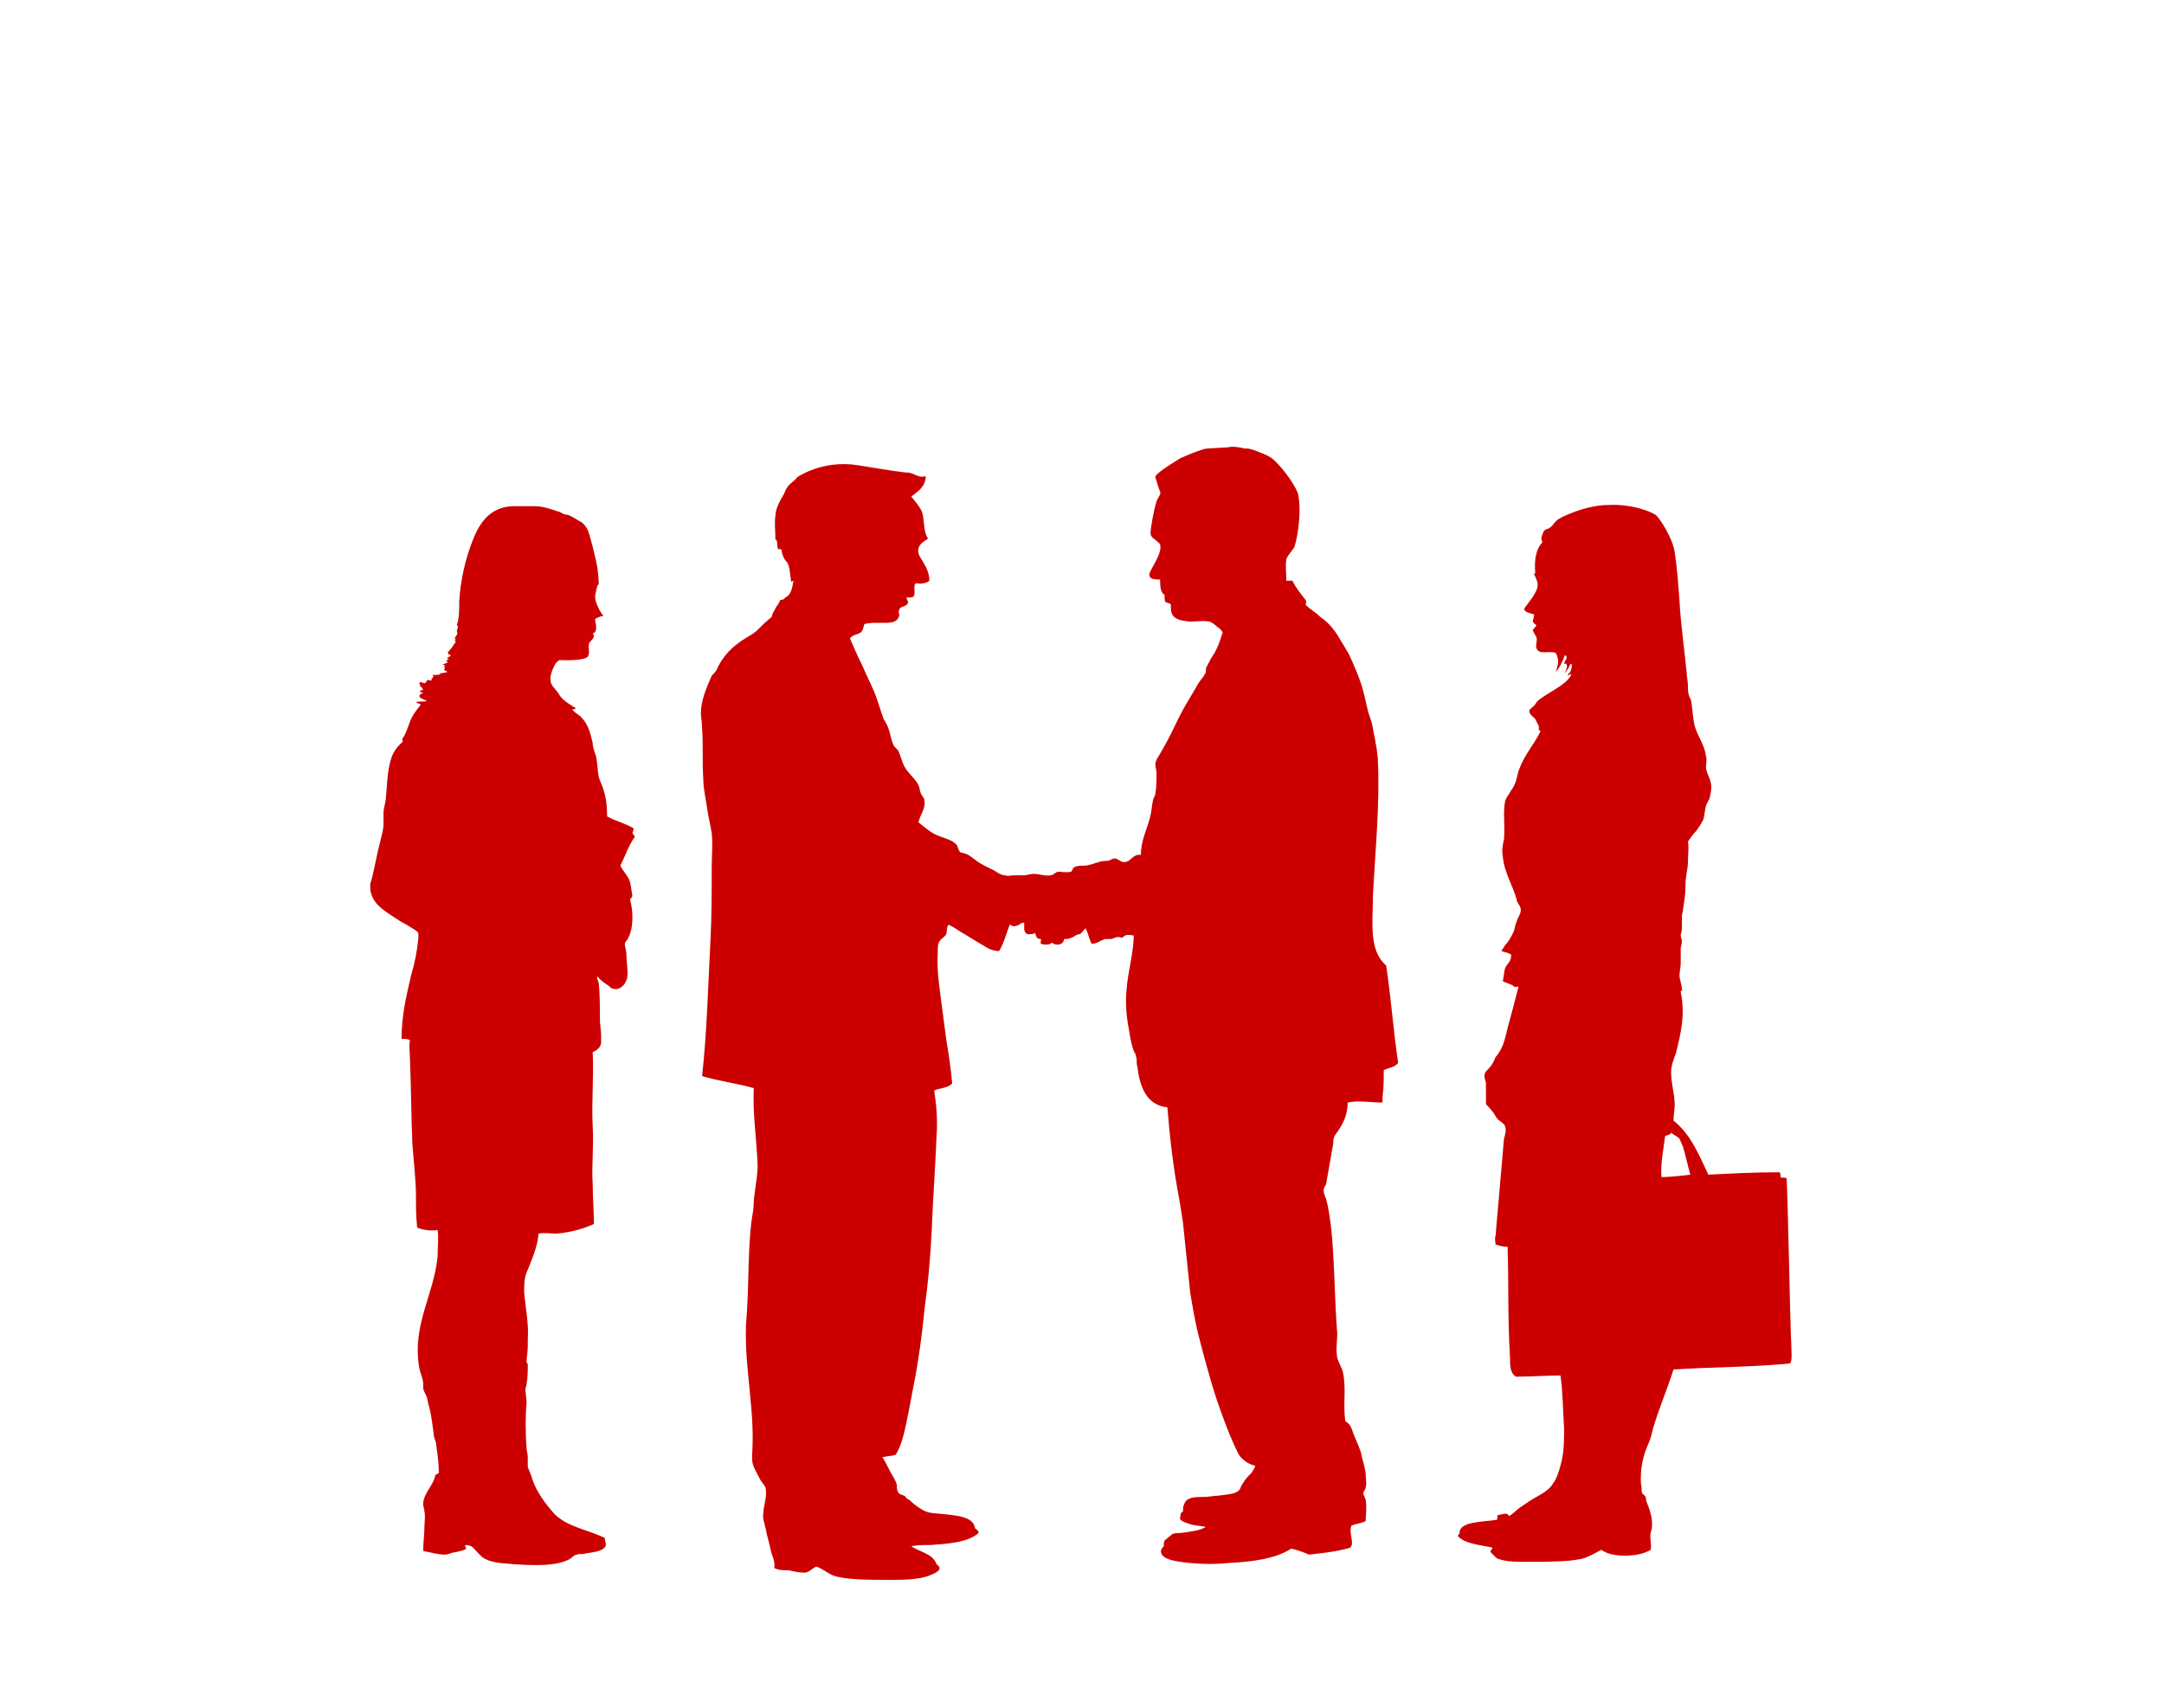
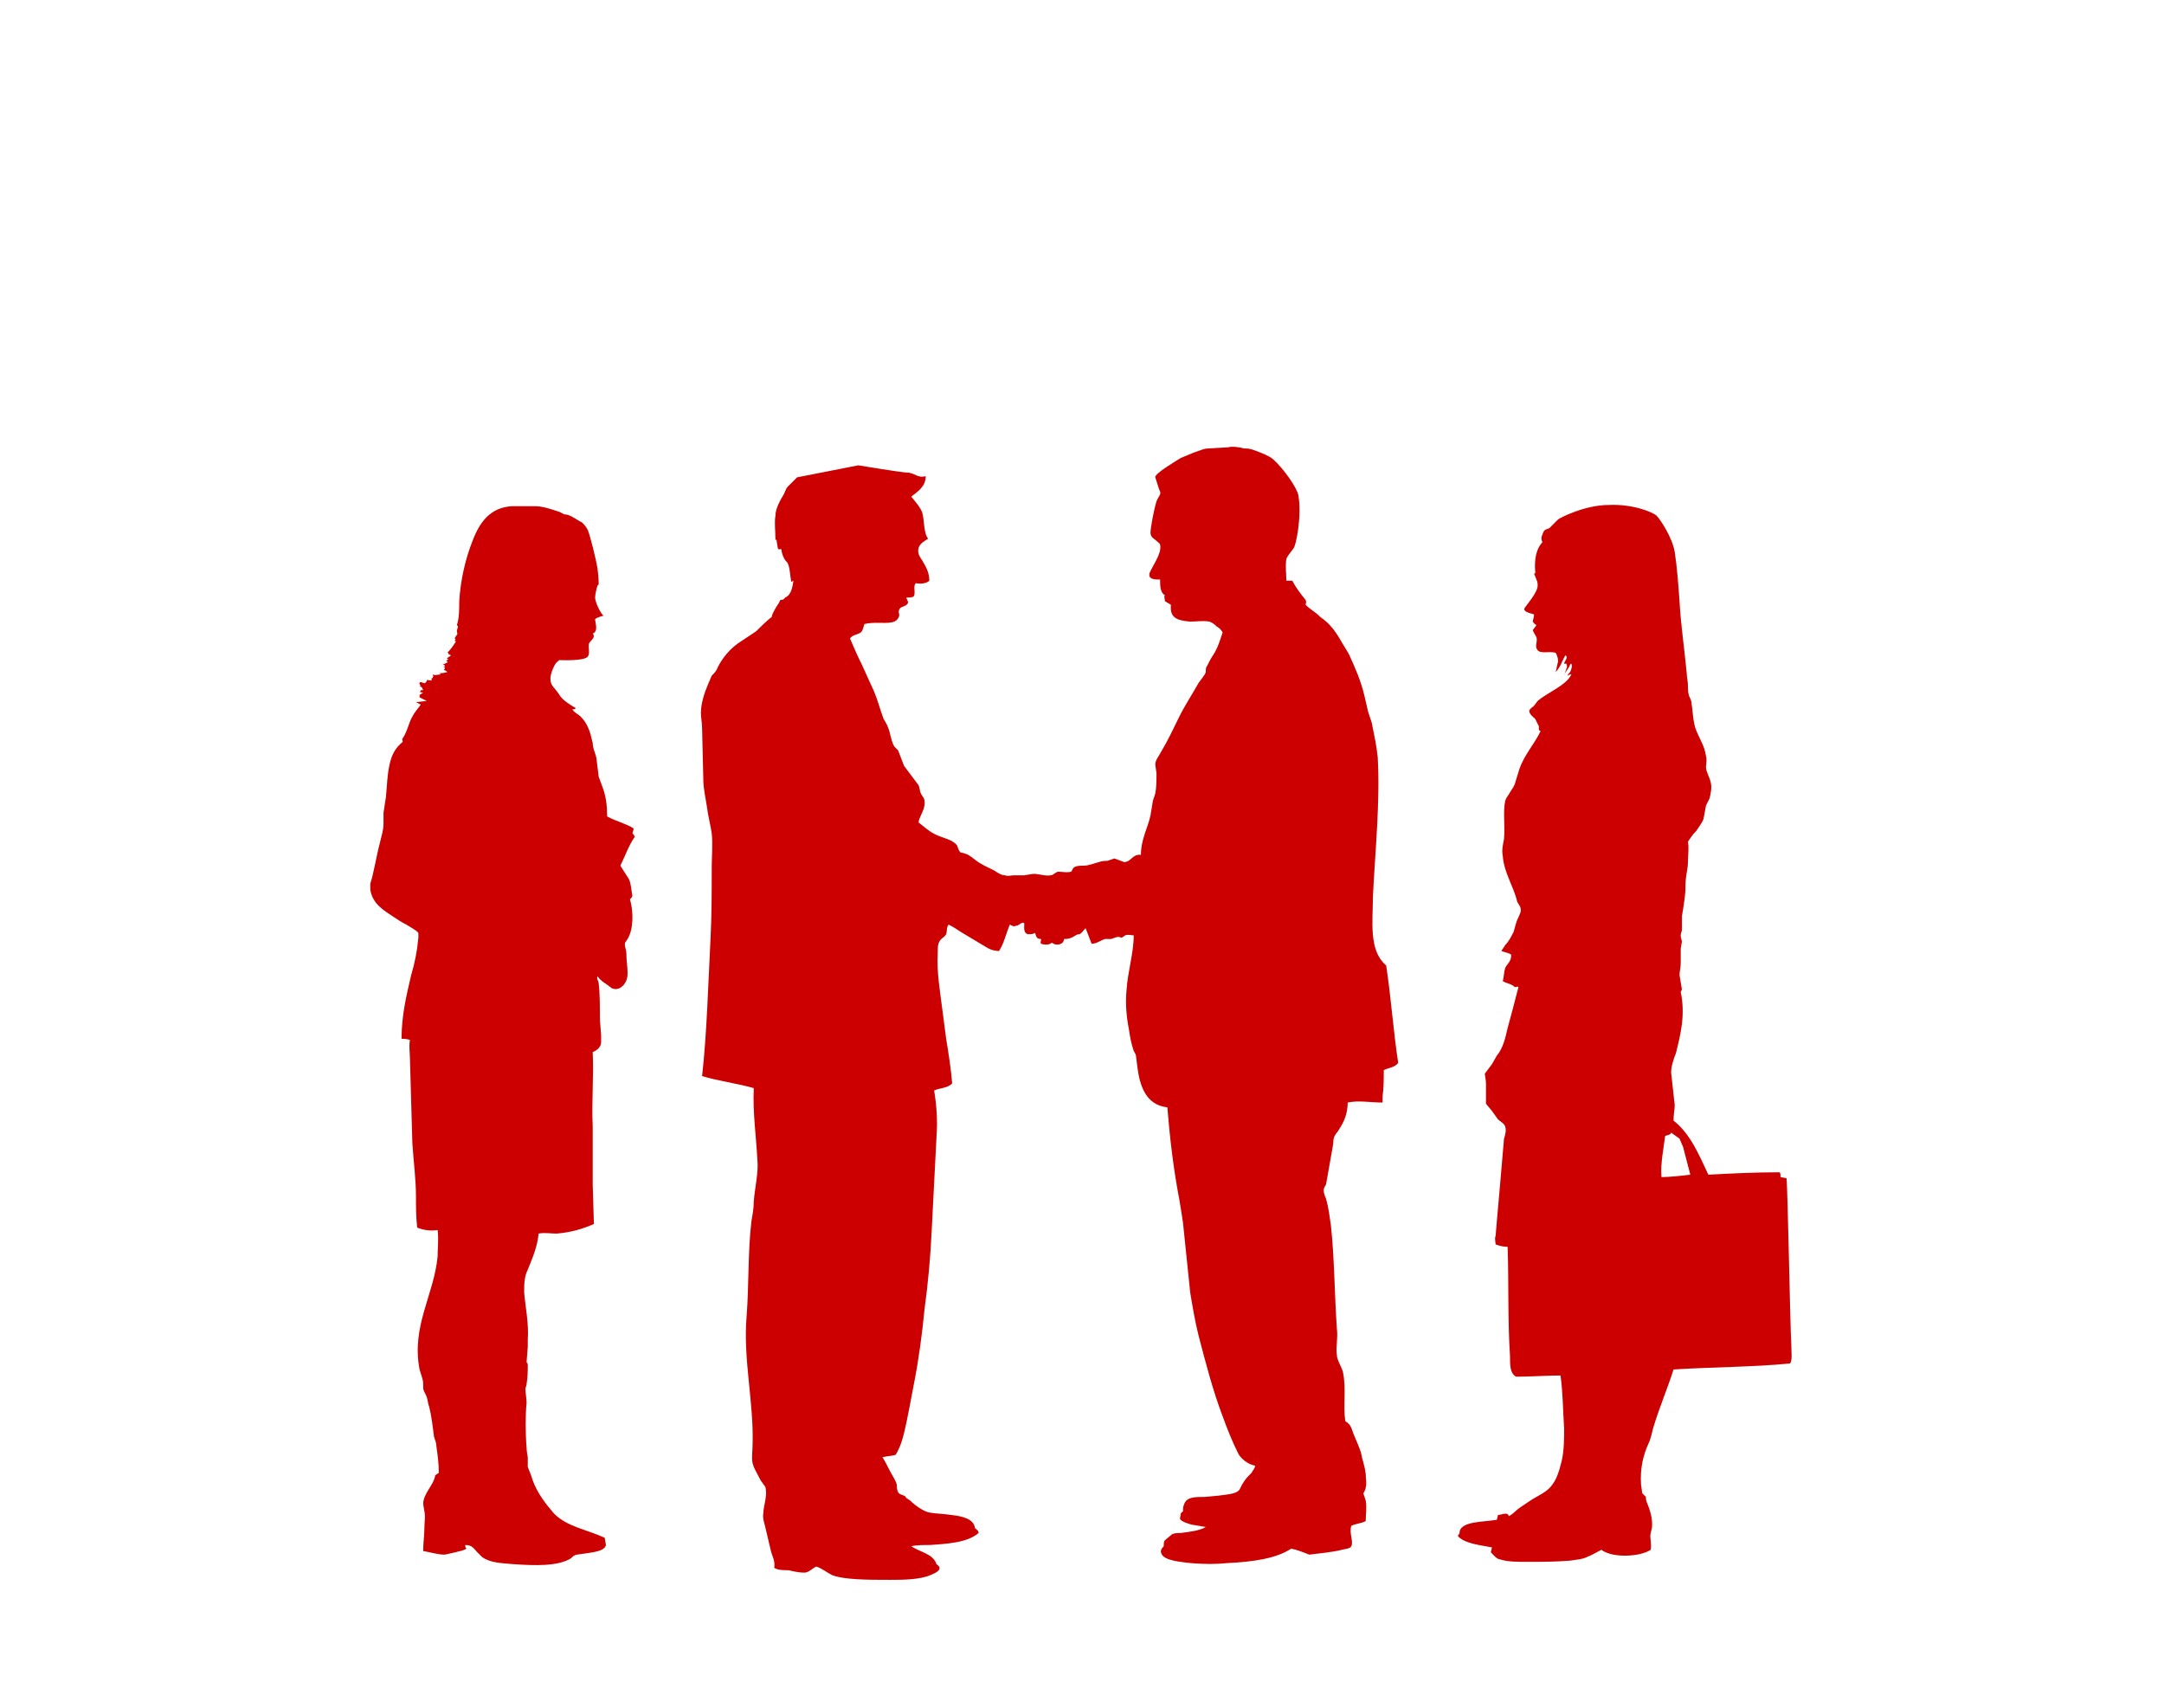
- <svg xmlns="http://www.w3.org/2000/svg" version="1.1" x="0px" y="0px" width="180px" height="142px" viewBox="0 0 180 142" style="enable-background:new 0 0 180 142;" xml:space="preserve">
-   <style type="text/css">
- 
- 	.st0{fill:#CC0000;}
- 
- </style>
-   <g id="guides">
- </g>
-   <g id="Layer_2">
-     <g>
-       <g>
-         <path class="st0" d="M52.7,68.9c-0.6-0.4-1.5-0.6-2.2-1c0-0.9-0.1-1.6-0.3-2.2c-0.1-0.4-0.3-0.7-0.4-1.1     c-0.1-0.5-0.1-1.1-0.2-1.6c-0.1-0.4-0.3-0.8-0.3-1.2c-0.2-0.9-0.4-1.6-1-2.2c-0.2-0.2-0.5-0.3-0.7-0.6c0.1,0,0.2,0,0.3-0.1     c-0.5-0.3-1-0.6-1.3-1c-0.1-0.1-0.1-0.2-0.2-0.3c-0.2-0.3-0.6-0.6-0.6-1c0,0-0.1-0.3,0.2-1c0.3-0.7,0.5-0.6,0.5-0.7     c0.2,0,2.1,0.1,2.4-0.3c0.2-0.3,0-0.7,0.1-1.1c0.1-0.2,0.6-0.5,0.3-0.8c0.5-0.2,0.2-0.9,0.2-1.2c0.2-0.2,0.8-0.3,0.7-0.3     c-0.2-0.1-0.7-1.1-0.7-1.5c0-0.2,0.1-0.7,0.2-1c0,0,0.1-0.1,0.1-0.1s0-0.6-0.1-1.3c-0.1-0.7-0.6-2.7-0.8-3.2     c-0.2-0.4-0.5-0.7-0.6-0.7c-0.2-0.1-0.9-0.6-1.2-0.6c-0.2,0-0.3-0.1-0.5-0.2c-0.6-0.2-1.4-0.5-2.1-0.5c-0.7,0-1.4,0-1.9,0     c-1.8,0.1-2.7,1.3-3.3,2.9c-0.6,1.5-1,3.3-1.1,5c0,0.7,0,1.4-0.2,2c0.2,0.1,0,0.3,0,0.5c0,0.1,0.1,0.2,0,0.3     c-0.1,0.1-0.1,0.2-0.2,0.3c0.2,0,0,0.2,0,0.2c0.1,0,0.1,0,0.1,0.1c-0.2,0.3-0.4,0.6-0.7,0.9l0.1,0l0,0.1c0,0.1,0.1,0,0.2,0.1     c0,0.1-0.4,0.2-0.3,0.3c0.1,0,0.1-0.1,0.1,0c0,0.1-0.2,0.1-0.2,0.2c0.1,0,0.2,0,0.1,0.1c-0.1,0.1-0.3,0.1-0.4,0.2h0v0     c0.1,0,0.2,0,0.2,0.1c0,0.1-0.1,0-0.1,0.1l0.1,0l0,0.1c-0.2,0.2,0.1,0.1,0.2,0.3C36.8,56,36.6,56,36.5,56c0.1,0,0.2,0.1,0.1,0.1     c-0.2,0-0.4,0.1-0.6,0c0,0.1,0.1,0.2,0,0.2l0,0.1l-0.1,0c0,0.1,0,0.2,0,0.2c-0.2,0-0.4-0.1-0.4,0l0,0.1l-0.1,0v0.1     c-0.2,0.1-0.4-0.2-0.5,0c-0.1,0.1,0.2,0.2,0,0.3c0.2,0,0.2,0.1,0.3,0.3c0,0-0.1,0-0.2,0l0,0.1l-0.1,0c0,0.1,0.3,0.1,0.3,0.1     c-0.1,0.1-0.2,0.1-0.3,0.2l0,0.1l0,0.1c0.2,0.1,0.4,0.2,0.6,0.3c-0.3,0.1-0.6,0-0.9,0.1c0.1,0.1,0.3,0.1,0.4,0.2     c-0.2,0.3-0.5,0.6-0.7,1c-0.3,0.5-0.4,1.2-0.8,1.8c-0.1,0.1,0,0.2,0,0.3c-0.6,0.5-0.9,1-1.1,1.9c-0.2,0.9-0.2,1.7-0.3,2.7     c0,0.4-0.2,0.9-0.2,1.3c0,0.3,0,0.6,0,0.9c0,0.6-0.2,1.1-0.3,1.6c-0.3,1.1-0.5,2.5-0.8,3.4V74c0.2,1.2,1.1,1.7,2,2.3     c0.3,0.2,0.6,0.4,1,0.6c0.3,0.2,0.9,0.5,1,0.7c0,0.1,0,0.3,0,0.4c-0.1,1.1-0.3,2.1-0.6,3.1c-0.4,1.7-0.8,3.4-0.8,5.3     c0.2,0,0.5,0,0.7,0.1c-0.1,0.5,0,1.1,0,1.6c0.1,2.3,0.1,4.7,0.2,7c0.1,1.5,0.3,3,0.3,4.4c0,0.9,0,1.7,0.1,2.6     c0.5,0.2,1.1,0.3,1.7,0.2c0.1,0.7,0,1.5,0,2.2c-0.3,3.2-2.2,5.8-1.5,9.4c0.1,0.4,0.3,0.8,0.3,1.2c0,0.1,0,0.2,0,0.3     c0,0.3,0.2,0.5,0.3,0.8c0.1,0.3,0.1,0.6,0.2,0.8c0.2,0.8,0.3,1.7,0.4,2.5c0.1,0.3,0.2,0.5,0.2,0.8c0.1,0.7,0.2,1.4,0.2,2.2     c-0.1,0.1-0.2,0.1-0.3,0.2c-0.1,0.8-1,1.5-1,2.4c0,0.2,0.1,0.4,0.1,0.6c0.1,0.4,0,0.9,0,1.4c0,0.6-0.1,1.2-0.1,1.9     c0.6,0.1,1.2,0.3,1.8,0.3c0.3,0,0.6-0.2,0.9-0.2c0.3-0.1,0.6-0.1,0.9-0.3c-0.1-0.1-0.1-0.2-0.1-0.3c0.6,0,0.7,0.3,1,0.6     c0.1,0.1,0.3,0.3,0.4,0.4c0.7,0.5,1.6,0.5,2.7,0.6c1.6,0.1,3.6,0.2,4.7-0.5c0.1-0.1,0.3-0.3,0.5-0.3c0.2-0.1,0.5,0,0.7-0.1     c0.7-0.1,1.6-0.2,1.7-0.7c0-0.2-0.1-0.4-0.1-0.6c-1.5-0.7-3.1-0.9-4.2-2c-0.7-0.8-1.4-1.7-1.8-2.8c-0.1-0.4-0.3-0.8-0.4-1.1     c0-0.3,0-0.5,0-0.8c0-0.3-0.1-0.5-0.1-0.8c-0.1-1.2-0.1-2.8,0-3.7c0-0.4-0.1-0.9-0.1-1.2c0-0.1,0.1-0.2,0.1-0.4     c0.1-0.5,0.1-1.2,0.1-1.6c0-0.1-0.1-0.2-0.1-0.2c0-0.4,0.1-0.9,0.1-1.3c0-0.2,0-0.4,0-0.6c0.1-1.3-0.2-2.7-0.3-3.9     c0-0.7,0-1.3,0.3-1.9c0.4-1,0.8-1.9,0.9-3c0.5-0.1,1,0,1.5,0c1.2-0.1,2.2-0.4,3.1-0.8c0-1.1-0.1-2.2-0.1-3.3     c-0.1-1.6,0.1-3.2,0-4.8c-0.1-2.1,0.1-4.2,0-6.2c0.3-0.1,0.7-0.4,0.7-0.8c0-0.2,0-0.4,0-0.6c0-0.4-0.1-0.9-0.1-1.3     c0-1,0-2.2-0.1-3c0-0.2-0.2-0.4-0.1-0.6c0.2,0.3,0.5,0.5,0.8,0.7c0.2,0.1,0.3,0.3,0.4,0.3c0.5,0.2,0.8-0.1,1-0.3     c0.2-0.3,0.3-0.5,0.3-1c0-0.4-0.1-1.1-0.1-1.6c0-0.3-0.2-0.7-0.1-0.9c0-0.1,0.2-0.2,0.2-0.3c0.5-0.8,0.5-2.3,0.2-3.3     c0.1-0.1,0.2-0.2,0.2-0.3c-0.1-0.5-0.1-1-0.3-1.4c-0.2-0.4-0.5-0.7-0.7-1.1c0.4-0.8,0.7-1.7,1.2-2.4c0-0.1-0.1-0.1-0.1-0.2     C52.5,69.3,52.7,69.2,52.7,68.9z M114.2,77.8c-0.1-1.1,0-2.2,0-3.3c0.2-3.9,0.6-7.8,0.4-11.5c-0.1-1-0.3-1.9-0.5-2.9     c-0.1-0.3-0.2-0.6-0.3-0.9c-0.1-0.4-0.2-0.9-0.3-1.3c-0.3-1.3-0.8-2.4-1.3-3.5c-0.2-0.3-0.4-0.7-0.6-1c-0.4-0.7-0.8-1.3-1.4-1.8     c-0.1-0.1-0.3-0.2-0.5-0.4c-0.3-0.3-0.7-0.5-1.1-0.9c0-0.1,0.1-0.2,0-0.4c-0.4-0.5-0.8-1-1.1-1.6c-0.2,0-0.3,0-0.5,0     c0-0.6-0.1-1.2,0-1.8c0.1-0.3,0.4-0.6,0.6-0.9c0.2-0.2,0.7-2.7,0.4-4.4c-0.1-0.6-1.2-2.2-2.1-3c-0.3-0.3-1.4-0.7-1.7-0.8     c-0.3-0.1-0.5-0.1-0.7-0.1c-0.3-0.1-1.1-0.2-1.3-0.1c-0.2,0-1.5,0.1-1.7,0.1c-0.3,0-0.5,0.1-0.8,0.2c-0.6,0.2-1,0.4-1.5,0.6     c-0.3,0.2-2.2,1.3-2.1,1.6c0.1,0.3,0.3,1,0.4,1.2c0.1,0.2-0.2,0.5-0.3,0.8c-0.2,0.6-0.5,2.2-0.5,2.6c0,0.4,0.3,0.5,0.4,0.6     c0.1,0.1,0.4,0.3,0.4,0.4c0.2,0.8-0.9,2.1-0.9,2.5c0,0.4,0.5,0.4,0.9,0.4c0,0.5,0,1.1,0.4,1.3c-0.1,0.1,0,0.3,0,0.5     c0.1,0.2,0.4,0.1,0.5,0.3c-0.1,1.1,0.5,1.3,1.6,1.4c0.5,0,1.1-0.1,1.6,0c0.3,0.1,0.5,0.3,0.6,0.4c0.2,0.1,0.4,0.3,0.5,0.5     c-0.2,0.6-0.4,1.3-0.8,1.9c-0.2,0.3-0.3,0.5-0.5,0.9c-0.1,0.1-0.1,0.3-0.1,0.5c-0.1,0.3-0.4,0.6-0.6,0.9     c-0.5,0.9-1.1,1.8-1.6,2.8c-0.5,1-0.9,1.9-1.5,2.9c-0.2,0.4-0.5,0.7-0.5,1.1c0,0.2,0.1,0.5,0.1,0.7c0,0.5,0,1.2-0.1,1.7     c0,0.2-0.2,0.4-0.2,0.6c-0.1,0.4-0.1,0.8-0.2,1.2c-0.2,1-0.8,2-0.8,3.3c-0.7-0.1-0.8,0.6-1.4,0.6c-0.3,0-0.5-0.3-0.8-0.3     c-0.2,0-0.4,0.2-0.6,0.2c-0.2,0-0.4,0-0.7,0.1c-0.4,0.1-0.8,0.3-1.3,0.3c-0.2,0-0.5,0-0.7,0.1c-0.2,0.1-0.2,0.3-0.3,0.4     c-0.4,0.1-0.7,0-1.1,0c-0.3,0.1-0.4,0.3-0.6,0.3c-0.5,0.1-1.2-0.2-1.6-0.1c-0.2,0-0.4,0.1-0.6,0.1c-0.2,0-0.5,0-0.8,0     c-0.3,0-0.6,0.1-0.8,0c-0.3,0-0.6-0.2-0.9-0.4c-0.6-0.3-1.1-0.5-1.6-0.9c-0.4-0.3-0.6-0.5-1.2-0.6c-0.2-0.2-0.2-0.4-0.3-0.6     c-0.4-0.5-1.2-0.6-1.8-0.9c-0.6-0.3-1-0.7-1.4-1c0.1-0.6,0.6-1.1,0.5-1.8c0-0.2-0.2-0.4-0.3-0.6c-0.1-0.2-0.1-0.5-0.2-0.7     c-0.3-0.6-0.9-1-1.2-1.6c-0.2-0.4-0.3-0.9-0.5-1.3c-0.1-0.1-0.2-0.2-0.3-0.3c-0.2-0.3-0.3-0.8-0.4-1.2c-0.1-0.4-0.3-0.8-0.5-1.1     c-0.3-0.8-0.5-1.6-0.8-2.3c-0.3-0.7-0.7-1.5-1-2.2c-0.4-0.8-0.7-1.5-1-2.2c0.2-0.3,0.6-0.3,0.9-0.5c0.2-0.2,0.2-0.4,0.3-0.7     c0.4-0.1,0.8-0.1,1.1-0.1c0.9,0,1.6,0.1,1.8-0.6c0-0.2-0.1-0.3,0-0.5c0.1-0.3,0.5-0.2,0.7-0.5c0.1-0.2-0.1-0.3-0.1-0.5     c0.2,0,0.5,0,0.6-0.1c0.2-0.3-0.1-0.9,0.2-1.1c0.4,0.1,0.9,0,1.1-0.2c0-0.7-0.3-1.2-0.6-1.7c-0.2-0.3-0.4-0.6-0.3-1     c0.1-0.4,0.5-0.6,0.8-0.8c-0.4-0.5-0.3-1.6-0.5-2.2c-0.2-0.5-0.6-0.9-0.9-1.3c0.5-0.4,1.2-0.8,1.2-1.7c-0.7,0.2-0.9-0.3-1.6-0.3     c-0.1,0-1-0.1-4-0.6c-3-0.5-5.1,1-5.1,1c-0.2,0.3-0.6,0.5-0.8,0.8c-0.1,0.1-0.2,0.4-0.3,0.6c-0.3,0.5-0.7,1.2-0.7,1.8     c-0.1,0.6,0,1.2,0,2l0.1,0l0,0.1h0c0.1,0.1,0,0.4,0.1,0.6c0.1,0.2,0.1,0,0.3,0.1c0,0.2,0.1,0.5,0.2,0.7c0.1,0.2,0.2,0.3,0.3,0.4     c0.2,0.4,0.2,0.9,0.3,1.5c0,0.2,0.1,0,0.2,0c-0.1,0.6-0.2,1.2-0.7,1.4c-0.1,0.2-0.3,0.2-0.4,0.2c-0.1,0.3-0.3,0.5-0.4,0.7     c-0.1,0.2-0.3,0.5-0.3,0.7c-0.5,0.4-0.9,0.8-1.3,1.2c-0.5,0.4-1,0.6-1.5,1c-0.7,0.5-1.3,1.2-1.7,2c-0.1,0.3-0.3,0.5-0.5,0.7     c-0.1,0.2-0.2,0.5-0.3,0.7c-0.3,0.7-0.6,1.6-0.6,2.4c0,0.4,0.1,0.8,0.1,1.3c0.1,1.3,0,2.8,0.1,4.2c0,0.8,0.2,1.6,0.3,2.3     c0.1,0.8,0.3,1.5,0.4,2.2c0.1,0.9,0,1.9,0,2.9c0,2.1,0,3.9-0.1,5.9c-0.2,3.9-0.3,7.8-0.7,11.4c1.3,0.4,2.9,0.6,4.3,1     c-0.1,2,0.2,4,0.3,6c0.1,1-0.2,2.2-0.3,3.4c0,0.6-0.1,1.1-0.2,1.7c-0.3,2.5-0.2,5.4-0.4,7.9c-0.3,3.5,0.6,7.1,0.5,10.6     c0,0.6-0.1,1.1,0,1.6c0.1,0.4,0.3,0.7,0.5,1.1c0.1,0.2,0.2,0.4,0.3,0.5c0.1,0.2,0.3,0.3,0.3,0.6c0.1,0.6-0.2,1.4-0.2,1.9     c-0.1,0.5,0.1,0.9,0.2,1.4c0.1,0.6,0.3,1.1,0.4,1.7c0.1,0.5,0.4,0.9,0.3,1.5c0.3,0.2,0.8,0.2,1.2,0.2c0.4,0.1,0.9,0.2,1.3,0.2     c0.4,0,0.7-0.4,1-0.5c0.4,0.1,0.9,0.5,1.3,0.7c1,0.4,3.1,0.4,4.8,0.4c1,0,2.5,0,3.4-0.4c0.5-0.2,1.1-0.5,0.5-0.9     c-0.3-0.9-1.4-1-2.1-1.5c0.5-0.1,1-0.1,1.6-0.1c1.4-0.1,3.1-0.2,4-1c0-0.2-0.2-0.3-0.3-0.4c-0.1-0.8-1.1-1-2-1.1     c-0.6-0.1-1.3-0.1-1.8-0.2c-0.5-0.1-1.2-0.6-1.6-1c-0.1-0.1-0.2-0.1-0.3-0.2c-0.1-0.1-0.1-0.2-0.2-0.2c-0.2-0.1-0.4-0.1-0.5-0.3     c-0.1-0.2-0.1-0.4-0.1-0.6c-0.1-0.4-0.4-0.8-0.6-1.2c-0.2-0.4-0.4-0.8-0.6-1.1c0.4-0.1,0.8-0.1,1.1-0.2c0.5-0.8,0.7-1.8,0.9-2.7     c0.2-1,0.4-2,0.6-3.1c0.4-2,0.7-4.2,0.9-6.3c0.3-2.2,0.5-4.4,0.6-6.6c0.1-2.6,0.3-5.2,0.4-7.8c0.1-1.3,0-2.6-0.2-3.8     c0.4-0.2,1.2-0.2,1.5-0.6c-0.1-1.2-0.3-2.5-0.5-3.7c-0.1-0.8-0.2-1.5-0.3-2.3c-0.2-1.6-0.5-3.3-0.4-4.8c0-0.6,0-0.9,0.3-1.2     c0.1-0.1,0.3-0.2,0.4-0.4c0.1-0.3,0-0.5,0.2-0.8c0.4,0.2,0.7,0.4,1,0.6c0.7,0.4,1.3,0.8,2,1.2c0.3,0.2,0.7,0.4,1.2,0.4     c0.4-0.6,0.6-1.5,0.9-2.2c0.2,0.1,0.3,0.2,0.5,0.1c0.3,0,0.5-0.4,0.7-0.2c0,0.3-0.1,0.8,0.3,0.9c0.3,0,0.4,0,0.6-0.1     c0.1,0.3,0.1,0.5,0.5,0.5c0,0.2-0.1,0.3,0,0.4c0.3,0.1,0.7,0.1,0.9-0.1c0.3,0.3,1,0.2,1-0.3c0.2,0,0.4,0,0.6-0.1     c0.3-0.1,0.4-0.3,0.7-0.3c0.2-0.1,0.3-0.3,0.5-0.5c0.2,0.4,0.3,0.9,0.5,1.3c0.4,0,0.8-0.3,1.1-0.4c0.1,0,0.3,0,0.5,0     c0.2,0,0.5-0.3,0.9-0.1c0.1,0,0.1-0.1,0.3-0.2c0.2-0.1,0.5,0,0.7,0c0,1.5-0.5,3-0.6,4.6c-0.1,1.1,0,2.2,0.2,3.2     c0.1,0.7,0.2,1.2,0.4,1.8c0.1,0.2,0.2,0.3,0.2,0.5c0.1,0.2,0,0.5,0.1,0.8c0.2,1.6,0.7,3.2,2.5,3.4c0.2,2.5,0.5,5.1,1,7.7     c0.1,0.6,0.2,1.2,0.3,1.9c0.2,1.9,0.4,3.9,0.6,5.8c0.2,1.2,0.4,2.4,0.7,3.6c0.6,2.3,1.2,4.6,2,6.7c0.4,1.1,0.8,2.1,1.3,3.1     c0.2,0.4,0.8,0.9,1.4,1c0,0.2-0.2,0.4-0.3,0.6c-0.4,0.4-0.5,0.5-0.8,1c-0.1,0.1-0.1,0.3-0.2,0.4c-0.3,0.4-1.2,0.4-1.8,0.5     c-0.4,0-0.7,0.1-1.1,0.1c-0.8,0-1.5,0-1.7,0.6c-0.1,0.2-0.1,0.4-0.1,0.6c-0.1,0.1-0.2,0.1-0.2,0.3c0,0.1-0.1,0.3,0,0.4     c0.2,0.2,0.6,0.3,0.9,0.4c0.4,0.1,0.8,0.1,1.2,0.2c-0.5,0.3-1.3,0.4-2.1,0.5c-0.2,0-0.5,0-0.7,0.1c-0.1,0.1-0.5,0.4-0.6,0.5     c-0.1,0.1-0.1,0.3-0.1,0.5c-0.2,0.2-0.3,0.4-0.2,0.6c0.2,0.6,1.6,0.7,2.4,0.8c1.1,0.1,2.2,0.1,3.1,0c2.2-0.1,4.1-0.4,5.3-1.2     c0.5,0.1,1,0.3,1.5,0.5c0.8-0.1,1.9-0.2,2.7-0.4c0.4-0.1,0.7-0.1,0.8-0.3c0.2-0.4-0.2-1.1,0-1.7c0.4-0.2,0.9-0.2,1.2-0.4     c0-0.5,0.1-1.1,0-1.7c0-0.2-0.2-0.4-0.2-0.6c0-0.2,0.2-0.3,0.2-0.5c0.1-0.3,0-0.7,0-1.1c-0.1-0.8-0.3-1.2-0.4-1.8     c-0.2-0.6-0.4-1-0.6-1.5c-0.2-0.5-0.2-0.8-0.7-1.1c-0.2-1.3,0.1-2.7-0.2-4.1c-0.1-0.4-0.5-1-0.5-1.4c-0.1-0.7,0.1-1.4,0-2.2     c-0.2-2.8-0.2-5.9-0.5-8.6c-0.1-0.7-0.2-1.5-0.4-2.2c-0.1-0.2-0.2-0.5-0.2-0.7c0-0.2,0.1-0.3,0.2-0.5c0.1-0.5,0.2-1.2,0.3-1.7     c0.1-0.6,0.2-1.1,0.3-1.7c0-0.2,0-0.4,0.1-0.6c0.1-0.2,0.3-0.4,0.4-0.6c0.4-0.6,0.7-1.3,0.7-2.2c0.9-0.2,1.9,0,2.9,0     c0-0.1,0-0.4,0-0.5c0.1-0.7,0.1-1.5,0.1-2.2c0.4-0.2,0.9-0.2,1.2-0.6c-0.4-2.6-0.6-5.5-1-8.1C114.5,79.6,114.3,78.7,114.2,77.8z      M149,111.9c-0.1-1.7-0.3-13.2-0.4-13.9c-0.1-0.1-0.4,0-0.5-0.1c0-0.2,0-0.4-0.1-0.4c-2.1,0-4,0.1-5.9,0.2     c-0.8-1.7-1.5-3.4-2.9-4.5c0-0.5,0.1-0.9,0.1-1.3c0-0.9-0.3-1.8-0.3-2.7c0-0.5,0.2-1.1,0.4-1.6c0.4-1.6,0.8-3.2,0.4-5.1     c0-0.2,0.2,0,0.1-0.2c0-0.4-0.2-0.8-0.2-1.2c0-0.3,0.1-0.6,0.1-1c0-0.4,0-0.8,0-1.2c0-0.2,0.1-0.4,0.1-0.6c0-0.2-0.1-0.3-0.1-0.5     c0-0.2,0.1-0.3,0.1-0.5c0-0.4,0-0.7,0-1.1c0-0.2,0.1-0.4,0.1-0.6c0.1-0.7,0.2-1.2,0.2-2c0-0.8,0.2-1.3,0.2-1.9     c0-0.5,0.1-1.2,0-1.7c0.2-0.3,0.4-0.6,0.7-0.9c0.2-0.3,0.5-0.7,0.6-1c0.1-0.4,0.1-0.7,0.2-1.1c0.1-0.2,0.2-0.4,0.3-0.6     c0.1-0.4,0.2-0.9,0.1-1.3c-0.1-0.5-0.4-0.9-0.4-1.3c0-0.2,0.1-0.6,0-0.9c-0.1-0.9-0.6-1.5-0.9-2.4c-0.2-0.7-0.2-1.4-0.3-2     c0-0.2-0.1-0.4-0.2-0.6c-0.1-0.3-0.1-0.6-0.1-0.9c0-0.3-0.1-0.7-0.1-1c-0.2-2.1-0.5-4.1-0.6-6c-0.1-1.4-0.2-2.8-0.4-4.1     c-0.2-1.2-1.2-2.7-1.5-3c-0.3-0.3-2-1-4-0.9c-2,0-4.1,1.1-4.2,1.2c-0.3,0.2-0.4,0.5-0.7,0.7c-0.1,0.1-0.4,0.1-0.5,0.3     c-0.1,0.3-0.3,0.5-0.1,0.9c-0.5,0.5-0.7,1.4-0.6,2.5c0,0.1,0,0.1-0.1,0.1c0,0.1,0.1,0.2,0.2,0.5c0.1,0.2,0.1,0.4,0.1,0.5     c0,0.6-1,1.7-1.1,1.9c-0.1,0.3,0.5,0.4,0.8,0.5c0,0.3-0.1,0.4-0.1,0.6c0.1,0.2,0.2,0.2,0.3,0.3c0,0.1-0.2,0.2-0.3,0.4     c0,0.1,0.2,0.4,0.3,0.6c0.1,0.3-0.1,0.7,0,0.9c0.2,0.6,1,0.2,1.6,0.4c0,0,0.2,0.3,0.2,0.7s-0.2,0.9-0.2,0.9     c0.1-0.1,0.4-0.5,0.5-0.8c0.2-0.3,0.2-0.6,0.3-0.6c0.3,0.2-0.1,0.5-0.1,0.7c0,0,0.2,0,0.2,0c0,0.1,0.1,0.2,0,0.4     c-0.1,0.3-0.2,0.6-0.2,0.5c0,0,0.2-0.3,0.4-0.6c0.1-0.2,0.1-0.3,0.2-0.3c0.1,0.2,0,0.5-0.1,0.7c-0.1,0.1-0.2,0.2-0.2,0.3     c0,0,0.3-0.2,0.3-0.1c-0.4,0.9-2,1.5-2.8,2.2c-0.1,0.1-0.2,0.3-0.3,0.4c-0.1,0.1-0.3,0.2-0.4,0.4c0,0.3,0.3,0.5,0.5,0.7     c0.1,0.2,0.2,0.4,0.3,0.6v0.3c0,0.1,0.2,0,0.1,0.2c-0.5,1-1.3,1.9-1.7,3c-0.2,0.4-0.2,0.9-0.4,1.3c-0.1,0.3-0.3,0.5-0.4,0.7     c-0.1,0.2-0.3,0.4-0.4,0.7c-0.2,1,0,2-0.1,3.2c-0.1,0.5-0.2,0.9-0.1,1.4c0.1,1.4,0.9,2.5,1.2,3.8c0.1,0.2,0.3,0.4,0.3,0.7     c0,0.3-0.3,0.7-0.4,1.1c-0.1,0.2-0.1,0.5-0.2,0.7c-0.2,0.4-0.4,0.8-0.7,1.1c-0.1,0.2-0.3,0.4-0.3,0.5c0.2,0.1,0.5,0.1,0.8,0.3     c0,0.6-0.3,0.7-0.5,1.1c-0.1,0.3-0.1,0.7-0.2,1.1c0.3,0.2,0.7,0.2,1,0.5c0.2,0,0.2-0.1,0.3,0c-0.3,1.2-0.6,2.3-0.9,3.4     c-0.2,0.9-0.4,1.7-0.9,2.3c-0.2,0.2-0.2,0.5-0.4,0.7c-0.1,0.3-0.5,0.5-0.6,0.8c-0.1,0.3,0.1,0.6,0.1,0.8s0,0.5,0,0.8     c0,0.3,0,0.7,0,0.9c0.1,0.2,0.4,0.4,0.5,0.6c0.2,0.2,0.3,0.5,0.5,0.7c0.2,0.2,0.5,0.3,0.6,0.6c0.1,0.3,0,0.7-0.1,1     c-0.2,2.3-0.4,4.7-0.6,6.9l-0.1,1.2c-0.1,0.2,0,0.5,0,0.7c0.3,0.1,0.6,0.2,1,0.2c0.1,2.9,0,6.1,0.2,9.1c0,0.8,0,1.4,0.5,1.7     c1.2,0,2.6-0.1,3.7-0.1c0.2,1.4,0.2,2.9,0.3,4.4c0,0.9,0,1.8-0.2,2.7c-0.2,0.8-0.4,1.5-0.8,2c-0.4,0.6-1.2,0.9-1.8,1.3     c-0.3,0.2-0.6,0.4-0.9,0.6c-0.3,0.2-0.5,0.5-0.9,0.7c-0.1-0.4-0.6-0.1-0.9-0.1c-0.1,0.1,0,0.3-0.1,0.4c-1.1,0.2-3.1,0.1-3.1,1.1     c0,0.1-0.2,0.2-0.1,0.3c0.6,0.6,1.8,0.7,2.8,0.9c0.1,0.2-0.2,0.2-0.1,0.4c0.2,0.2,0.5,0.6,0.8,0.6c0.6,0.2,1.4,0.2,2.2,0.2     c1.2,0,2.4,0,3.6-0.1c0.6-0.1,1-0.1,1.4-0.3c0.5-0.2,0.8-0.4,1.2-0.6c0.9,0.7,3.2,0.6,4.1,0c0.1-0.5-0.1-1,0-1.4     c0-0.1,0.1-0.3,0.1-0.4c0.1-0.8-0.2-1.6-0.4-2.1c-0.1-0.2-0.1-0.4-0.1-0.5c-0.1-0.1-0.2-0.2-0.3-0.3c-0.1-0.2,0-0.5-0.1-0.7     c-0.1-1.4,0.2-2.5,0.6-3.4c0.2-0.4,0.3-0.9,0.4-1.3c0.5-1.7,1.2-3.3,1.7-4.9c3.1-0.2,6.7-0.2,9.7-0.5     C149.1,113.1,149,112.5,149,111.9z M138.2,97.9c-0.1-1.1,0.2-2.5,0.3-3.4c0.1-0.1,0.5-0.1,0.5-0.3c0.2,0.2,0.5,0.3,0.7,0.5     c0.1,0.2,0.2,0.5,0.3,0.7c0.2,0.7,0.4,1.6,0.6,2.3C139.8,97.8,138.8,97.9,138.2,97.9z" />
-       </g>
-     </g>
-   </g>
+ <svg xmlns="http://www.w3.org/2000/svg" width="180" height="142">
+   <path fill="#c00" d="M52.7 68.9c-.6-.4-1.5-.6-2.2-1 0-.9-.1-1.6-.3-2.2l-.4-1.1-.2-1.6c-.1-.4-.3-.8-.3-1.2-.2-.9-.4-1.6-1-2.2-.2-.2-.5-.3-.7-.6.1 0 .2 0 .3-.1-.5-.3-1-.6-1.3-1l-.2-.3c-.2-.3-.6-.6-.6-1 0 0-.1-.3.2-1 .3-.7.5-.6.5-.7.2 0 2.1.1 2.4-.3.2-.3 0-.7.1-1.1.1-.2.6-.5.3-.8.5-.2.2-.9.2-1.2.2-.2.8-.3.7-.3-.2-.1-.7-1.1-.7-1.5 0-.2.1-.7.2-1l.1-.1s0-.6-.1-1.3c-.1-.7-.6-2.7-.8-3.2-.2-.4-.5-.7-.6-.7-.2-.1-.9-.6-1.2-.6-.2 0-.3-.1-.5-.2-.6-.2-1.4-.5-2.1-.5h-1.9c-1.8.1-2.7 1.3-3.3 2.9-.6 1.5-1 3.3-1.1 5 0 .7 0 1.4-.2 2 .2.1 0 .3 0 .5 0 .1.1.2 0 .3l-.2.3c.2 0 0 .2 0 .2.1 0 .1 0 .1.1-.2.3-.4.6-.7.9h.1v.1l.2.1c0 .1-.4.2-.3.3h.1l-.2.2c.1 0 .2 0 .1.1l-.4.2c.1 0 .2 0 .2.1s-.1 0-.1.1h.1v.1c-.2.2.1.1.2.3-.4.1-.6.1-.7.1.1 0 .2.1.1.1-.2 0-.4.1-.6 0 0 .1.1.2 0 .2v.1h-.1v.2c-.2 0-.4-.1-.4 0v.1h-.1v.1c-.2.1-.4-.2-.5 0-.1.1.2.2 0 .3.2 0 .2.1.3.3h-.2v.1h-.1c0 .1.3.1.3.1l-.3.2v.2l.6.3-.9.1.4.2c-.2.3-.5.6-.7 1-.3.5-.4 1.2-.8 1.8-.1.1 0 .2 0 .3-.6.5-.9 1-1.1 1.9-.2.9-.2 1.7-.3 2.7l-.2 1.3v.9c0 .6-.2 1.1-.3 1.6-.3 1.1-.5 2.5-.8 3.4v.5c.2 1.2 1.1 1.7 2 2.3.3.2.6.4 1 .601.3.199.9.5 1 .699v.4c-.1 1.1-.3 2.1-.6 3.1-.4 1.7-.8 3.4-.8 5.301.2 0 .5 0 .7.1-.1.5 0 1.1 0 1.6l.2 7c.1 1.5.3 3 .3 4.4 0 .9 0 1.7.1 2.6.5.2 1.1.301 1.7.2.1.7 0 1.5 0 2.2-.3 3.2-2.2 5.8-1.5 9.4.1.399.3.8.3 1.199v.301c0 .3.2.5.3.8s.1.6.2.8c.2.8.3 1.7.4 2.5.1.3.2.5.2.8.1.7.2 1.4.2 2.2l-.3.2c-.1.8-1 1.5-1 2.399l.1.601c.1.399 0 .899 0 1.399 0 .601-.1 1.2-.1 1.9.6.1 1.2.3 1.8.3l.9-.2c.3-.1.6-.1.9-.3-.1-.1-.1-.2-.1-.3.6 0 .7.3 1 .6l.4.4c.7.5 1.6.5 2.7.6 1.6.101 3.6.2 4.7-.5.1-.1.3-.3.5-.3l.7-.1c.7-.101 1.6-.2 1.7-.7l-.1-.6c-1.5-.7-3.1-.9-4.2-2-.7-.801-1.4-1.7-1.8-2.801-.1-.399-.3-.8-.4-1.1v-.8s-.1-.5-.1-.8c-.1-1.2-.1-2.801 0-3.7 0-.4-.1-.9-.1-1.2 0-.1.1-.2.1-.4.1-.5.1-1.199.1-1.6 0-.1-.1-.2-.1-.2l.1-1.3v-.6c.1-1.301-.2-2.7-.3-3.9 0-.7 0-1.3.3-1.9.4-1 .8-1.899.9-3 .5-.1 1 0 1.5 0 1.2-.1 2.2-.399 3.1-.8l-.1-3.3v-4.8c-.1-2.101.1-4.2 0-6.2.3-.1.7-.4.7-.8v-.601l-.1-1.3c0-1 0-2.2-.1-3 0-.2-.2-.399-.1-.6.2.3.5.5.8.7l.4.3c.5.2.8-.101 1-.3.2-.301.3-.5.3-1 0-.4-.1-1.101-.1-1.601 0-.3-.2-.7-.1-.899l.2-.301c.5-.8.5-2.3.2-3.3.1-.1.2-.2.2-.3-.1-.5-.1-1-.3-1.4l-.7-1.097c.4-.8.7-1.7 1.2-2.4l-.1-.2c-.2-.1 0-.2 0-.5zm61.5 8.9c-.101-1.1 0-2.2 0-3.3.2-3.9.6-7.8.399-11.5-.1-1-.3-1.9-.5-2.9l-.3-.9-.3-1.3c-.3-1.3-.8-2.4-1.3-3.5l-.601-1c-.399-.7-.8-1.3-1.399-1.8-.101-.1-.3-.2-.5-.4-.3-.3-.7-.5-1.101-.9 0-.1.101-.2 0-.4-.399-.5-.8-1-1.1-1.6h-.5c0-.6-.1-1.2 0-1.8.1-.3.4-.6.6-.9.2-.2.7-2.7.4-4.4-.1-.6-1.2-2.2-2.1-3-.301-.3-1.4-.7-1.7-.8s-.5-.1-.7-.1c-.3-.1-1.1-.2-1.3-.1l-1.7.1c-.3 0-.5.1-.8.2-.601.2-1 .4-1.5.6-.3.2-2.2 1.3-2.101 1.6.101.3.301 1 .4 1.2.1.2-.2.5-.3.8-.2.6-.5 2.2-.5 2.6 0 .4.3.5.399.6.101.1.4.3.4.4.2.8-.9 2.1-.9 2.5 0 .4.5.4.9.4 0 .5 0 1.1.4 1.3-.101.1 0 .3 0 .5l.5.3c-.101 1.1.5 1.3 1.6 1.4.5 0 1.1-.1 1.6 0 .301.1.5.3.601.4.2.1.399.3.5.5-.2.6-.4 1.3-.8 1.9-.2.3-.301.5-.5.9-.101.1-.101.3-.101.5-.1.3-.399.6-.6.9-.5.9-1.101 1.8-1.601 2.8s-.899 1.9-1.5 2.9c-.199.4-.5.7-.5 1.1l.101.7c0 .5 0 1.2-.101 1.7l-.199.6-.196 1.2c-.2 1-.8 2-.8 3.3-.7-.1-.801.6-1.4.6l-.8-.3-.601.2c-.199 0-.399 0-.699.101-.4.099-.8.299-1.3.299-.2 0-.5 0-.7.1-.2.101-.2.301-.3.4-.4.1-.7 0-1.1 0-.3.1-.4.3-.6.3-.5.101-1.2-.2-1.6-.1l-.6.1h-.8c-.3 0-.6.101-.8 0-.3 0-.6-.2-.9-.399-.6-.301-1.1-.5-1.6-.9-.4-.3-.6-.5-1.2-.6-.2-.2-.2-.4-.3-.6-.4-.5-1.2-.6-1.8-.9-.6-.3-1-.7-1.4-1 .1-.6.6-1.1.5-1.8 0-.2-.2-.4-.3-.6s-.1-.5-.2-.7l-1.2-1.6-.5-1.3-.3-.3c-.2-.3-.3-.8-.4-1.2s-.3-.8-.5-1.1c-.3-.8-.5-1.6-.8-2.3l-1-2.2c-.4-.8-.7-1.5-1-2.2.2-.3.6-.3.9-.5.2-.2.2-.4.3-.7.4-.1.8-.1 1.1-.1.9 0 1.6.1 1.8-.6 0-.2-.1-.3 0-.5.1-.3.5-.2.7-.5.1-.2-.1-.3-.1-.5.2 0 .5 0 .6-.1.2-.3-.1-.9.2-1.1.4.1.9 0 1.1-.2 0-.7-.3-1.2-.6-1.7-.2-.3-.4-.6-.3-1s.5-.6.8-.8c-.4-.5-.3-1.6-.5-2.2-.2-.5-.6-.9-.9-1.3.5-.4 1.2-.8 1.2-1.7-.7.2-.9-.3-1.6-.3-.1 0-1-.1-4-.6l-5.1 1-.8.8c-.1.1-.2.4-.3.6-.3.5-.7 1.2-.7 1.8-.1.6 0 1.2 0 2h.1v.099l.1.6c.1.2.1 0 .3.1 0 .2.1.5.2.7.1.2.2.3.3.4.2.4.2.9.3 1.5 0 .2.1 0 .2 0-.1.6-.2 1.2-.7 1.4-.1.2-.3.2-.4.2-.1.3-.3.5-.4.7-.1.2-.3.5-.3.7-.5.4-.9.8-1.3 1.2l-1.5 1c-.7.5-1.3 1.2-1.7 2-.1.3-.3.5-.5.7l-.3.7c-.3.7-.6 1.6-.6 2.4 0 .4.1.8.1 1.3l.1 4.2c0 .8.2 1.6.3 2.3.1.8.3 1.5.4 2.2.1.9 0 1.9 0 2.9 0 2.1 0 3.899-.1 5.899-.2 3.9-.3 7.801-.7 11.4 1.3.4 2.9.6 4.3 1-.1 2 .2 4 .3 6 .1 1-.2 2.2-.3 3.4 0 .6-.1 1.1-.2 1.699-.3 2.5-.2 5.4-.4 7.9-.3 3.5.6 7.1.5 10.6 0 .601-.1 1.101 0 1.601.1.399.3.7.5 1.1.1.2.2.4.3.5.1.2.3.3.3.601.1.6-.2 1.399-.2 1.899-.1.5.1.9.2 1.4l.4 1.7c.1.5.4.899.3 1.5.3.199.8.199 1.2.199.4.101.9.2 1.3.2s.7-.399 1-.5c.4.101.9.5 1.3.7 1 .4 3.1.4 4.8.4 1 0 2.5 0 3.4-.4.5-.2 1.1-.5.5-.9-.3-.899-1.4-1-2.1-1.5.5-.1 1-.1 1.6-.1 1.4-.1 3.1-.2 4-1 0-.2-.2-.3-.3-.4-.1-.8-1.1-1-2-1.1-.6-.1-1.3-.1-1.8-.2s-1.2-.6-1.6-1l-.3-.2c-.1-.1-.1-.199-.2-.199-.2-.101-.4-.101-.5-.301-.1-.199-.1-.399-.1-.6-.1-.4-.4-.8-.6-1.2-.2-.399-.4-.8-.6-1.1.4-.101.8-.101 1.1-.2.5-.8.7-1.8.9-2.7.2-1 .4-2 .6-3.1.4-2 .7-4.2.9-6.3.3-2.2.5-4.4.6-6.601l.4-7.8c.1-1.3 0-2.6-.2-3.8.4-.2 1.2-.2 1.5-.601-.1-1.199-.3-2.5-.5-3.699l-.3-2.301c-.2-1.6-.5-3.3-.4-4.8 0-.6 0-.899.3-1.2.1-.1.3-.199.4-.399.1-.3 0-.5.2-.8.4.199.7.399 1 .6l2 1.2c.3.2.7.399 1.2.399.4-.6.6-1.5.9-2.199.2.1.3.199.5.1.3 0 .5-.4.7-.2 0 .3-.1.8.3.9.3 0 .4 0 .6-.101.1.301.1.5.5.5 0 .2-.1.301 0 .4.3.1.7.1.9-.1.3.3 1 .199 1-.301.2 0 .4 0 .6-.1.3-.1.4-.3.7-.3.2-.101.3-.3.5-.5l.5 1.3c.4 0 .8-.3 1.101-.4h.5c.199 0 .5-.3.899-.1l.3-.2c.2-.1.5 0 .7 0 0 1.5-.5 3-.6 4.601-.101 1.1 0 2.199.2 3.199.1.705.2 1.205.4 1.805.101.199.2.3.2.5l.1.8c.2 1.6.7 3.2 2.5 3.399.2 2.5.5 5.101 1 7.7.101.601.2 1.2.301 1.9l.599 5.801c.2 1.2.4 2.4.7 3.6.6 2.301 1.2 4.601 2 6.7.399 1.101.8 2.101 1.3 3.101.2.399.8.899 1.4 1 0 .199-.2.399-.301.6-.399.4-.5.5-.8 1l-.2.4c-.3.399-1.199.399-1.8.5l-1.1.1c-.8 0-1.5 0-1.7.6-.1.2-.1.4-.1.601-.101.1-.2.1-.2.3 0 .1-.101.3 0 .4.2.199.6.3.899.399l1.2.2c-.5.3-1.3.4-2.1.5-.2 0-.5 0-.7.1l-.6.5c-.098.099-.098.299-.098.499-.2.2-.3.4-.2.601.2.6 1.601.7 2.4.8 1.1.1 2.2.1 3.1 0 2.2-.1 4.101-.4 5.301-1.2.5.101 1 .3 1.5.5.8-.1 1.899-.2 2.699-.399.4-.101.7-.101.801-.301.199-.399-.2-1.1 0-1.699.399-.2.899-.2 1.199-.4 0-.5.101-1.1 0-1.7l-.199-.6s.199-.3.199-.5c.101-.3 0-.7 0-1.101-.1-.8-.3-1.199-.399-1.8-.2-.6-.4-1-.601-1.5-.199-.5-.199-.8-.699-1.1-.2-1.3.1-2.7-.2-4.101-.101-.399-.5-1-.5-1.399-.101-.7.1-1.4 0-2.2-.2-2.8-.2-5.9-.5-8.6-.101-.7-.2-1.5-.4-2.2-.1-.2-.2-.5-.2-.7s.101-.3.2-.5l.3-1.7.301-1.7c0-.199 0-.399.1-.6s.3-.4.4-.6c.398-.601.698-1.301.698-2.201.9-.2 1.9 0 2.9 0v-.5c.1-.7.1-1.5.1-2.2.4-.2.9-.2 1.2-.6-.399-2.601-.6-5.5-1-8.101-.8-.699-1-1.599-1.1-2.499zm34.8 34.1c-.1-1.7-.3-13.2-.4-13.9l-.5-.1c0-.2 0-.4-.1-.4-2.1 0-4 .1-5.9.2-.8-1.7-1.5-3.4-2.899-4.5 0-.5.1-.9.1-1.3l-.3-2.7c0-.5.2-1.101.4-1.601.399-1.6.8-3.199.399-5.1l.101-.2-.2-1.2c0-.3.1-.6.1-1v-1.199l.101-.601s-.102-.299-.102-.499.101-.3.101-.5v-1.1l.1-.601c.1-.699.2-1.199.2-2 0-.8.2-1.3.2-1.899 0-.5.1-1.2 0-1.7.199-.3.399-.6.699-.9.2-.3.5-.7.601-1l.2-1.1.3-.6c.1-.4.2-.9.1-1.3-.1-.5-.399-.9-.399-1.3 0-.2.1-.6 0-.9-.101-.9-.601-1.5-.9-2.4-.2-.7-.2-1.4-.3-2 0-.2-.101-.4-.2-.6-.1-.3-.1-.6-.1-.9s-.101-.7-.101-1c-.2-2.1-.5-4.1-.6-6-.101-1.4-.2-2.8-.4-4.1-.2-1.2-1.2-2.7-1.5-3-.3-.3-2-1-4-.9-2 0-4.1 1.1-4.2 1.2l-.699.7c-.101.1-.4.1-.5.3-.101.3-.301.5-.101.9-.5.5-.7 1.4-.6 2.5 0 .1 0 .1-.101.1l.2.5c.101.2.101.4.101.5 0 .6-1 1.7-1.101 1.9-.1.3.5.4.8.5 0 .3-.1.4-.1.6.1.2.2.2.3.3l-.3.4c0 .1.2.4.3.6.101.3-.1.7 0 .9.2.6 1 .2 1.601.4 0 0 .199.3.199.7l-.199.9c.1-.1.399-.5.5-.8l.3-.6c.3.2-.101.5-.101.7h.2c0 .1.101.2 0 .4-.1.3-.2.6-.2.5l.4-.6c.1-.2.1-.3.2-.3.1.2 0 .5-.101.7-.1.1-.199.2-.199.3 0 0 .3-.2.3-.1-.4.9-2 1.5-2.8 2.2l-.301.4c-.1.1-.3.2-.399.4 0 .3.3.5.5.7l.3.6v.3c0 .1.2 0 .1.2-.5 1-1.3 1.9-1.699 3l-.4 1.3c-.1.3-.3.5-.4.7-.1.2-.3.4-.399.7-.2 1 0 2-.101 3.2-.1.5-.199.9-.1 1.4.1 1.399.9 2.5 1.2 3.8.1.2.3.4.3.7s-.3.7-.4 1.1l-.199.7c-.2.4-.4.8-.7 1.1-.101.2-.3.4-.3.5.199.101.5.101.8.301 0 .6-.3.699-.5 1.1-.101.3-.101.7-.2 1.1.3.2.7.2 1 .5.2 0 .2-.1.3 0-.3 1.2-.6 2.301-.899 3.4-.2.9-.4 1.7-.9 2.3l-.4.7-.6.8s.1.601.1.8v1.7l.5.601.5.699c.2.2.5.301.601.601.1.3 0 .7-.101 1-.199 2.3-.399 4.7-.6 6.899l-.1 1.2c-.101.2 0 .5 0 .7.3.1.6.2 1 .2.1 2.899 0 6.1.199 9.1 0 .8 0 1.4.5 1.7 1.2 0 2.601-.1 3.7-.1.2 1.399.2 2.899.3 4.399 0 .9 0 1.8-.199 2.7-.2.8-.4 1.5-.801 2-.399.6-1.199.9-1.8 1.3l-.899.601c-.301.199-.5.5-.9.699-.1-.399-.6-.1-.9-.1l-.1.4c-1.1.199-3.1.1-3.1 1.1 0 .1-.2.2-.101.3.601.601 1.8.7 2.8.9l-.1.399c.2.2.5.601.8.601.601.2 1.4.2 2.2.2 1.2 0 2.4 0 3.6-.101.601-.1 1-.1 1.4-.3.5-.2.8-.4 1.2-.6.899.699 3.2.6 4.1 0 .101-.5-.1-1 0-1.4l.101-.4c.1-.8-.2-1.6-.4-2.1-.1-.2-.1-.4-.1-.5l-.301-.3-.1-.7c-.1-1.4.2-2.5.6-3.4.2-.399.301-.899.4-1.3.5-1.7 1.2-3.3 1.7-4.899 3.1-.2 6.7-.2 9.7-.5.198-.3.098-.9.098-1.5zm-10.8-14c-.101-1.101.2-2.5.3-3.4.1-.1.5-.1.5-.3l.7.5.3.7.6 2.3c-.8.1-1.8.2-2.4.2z" />
</svg>
